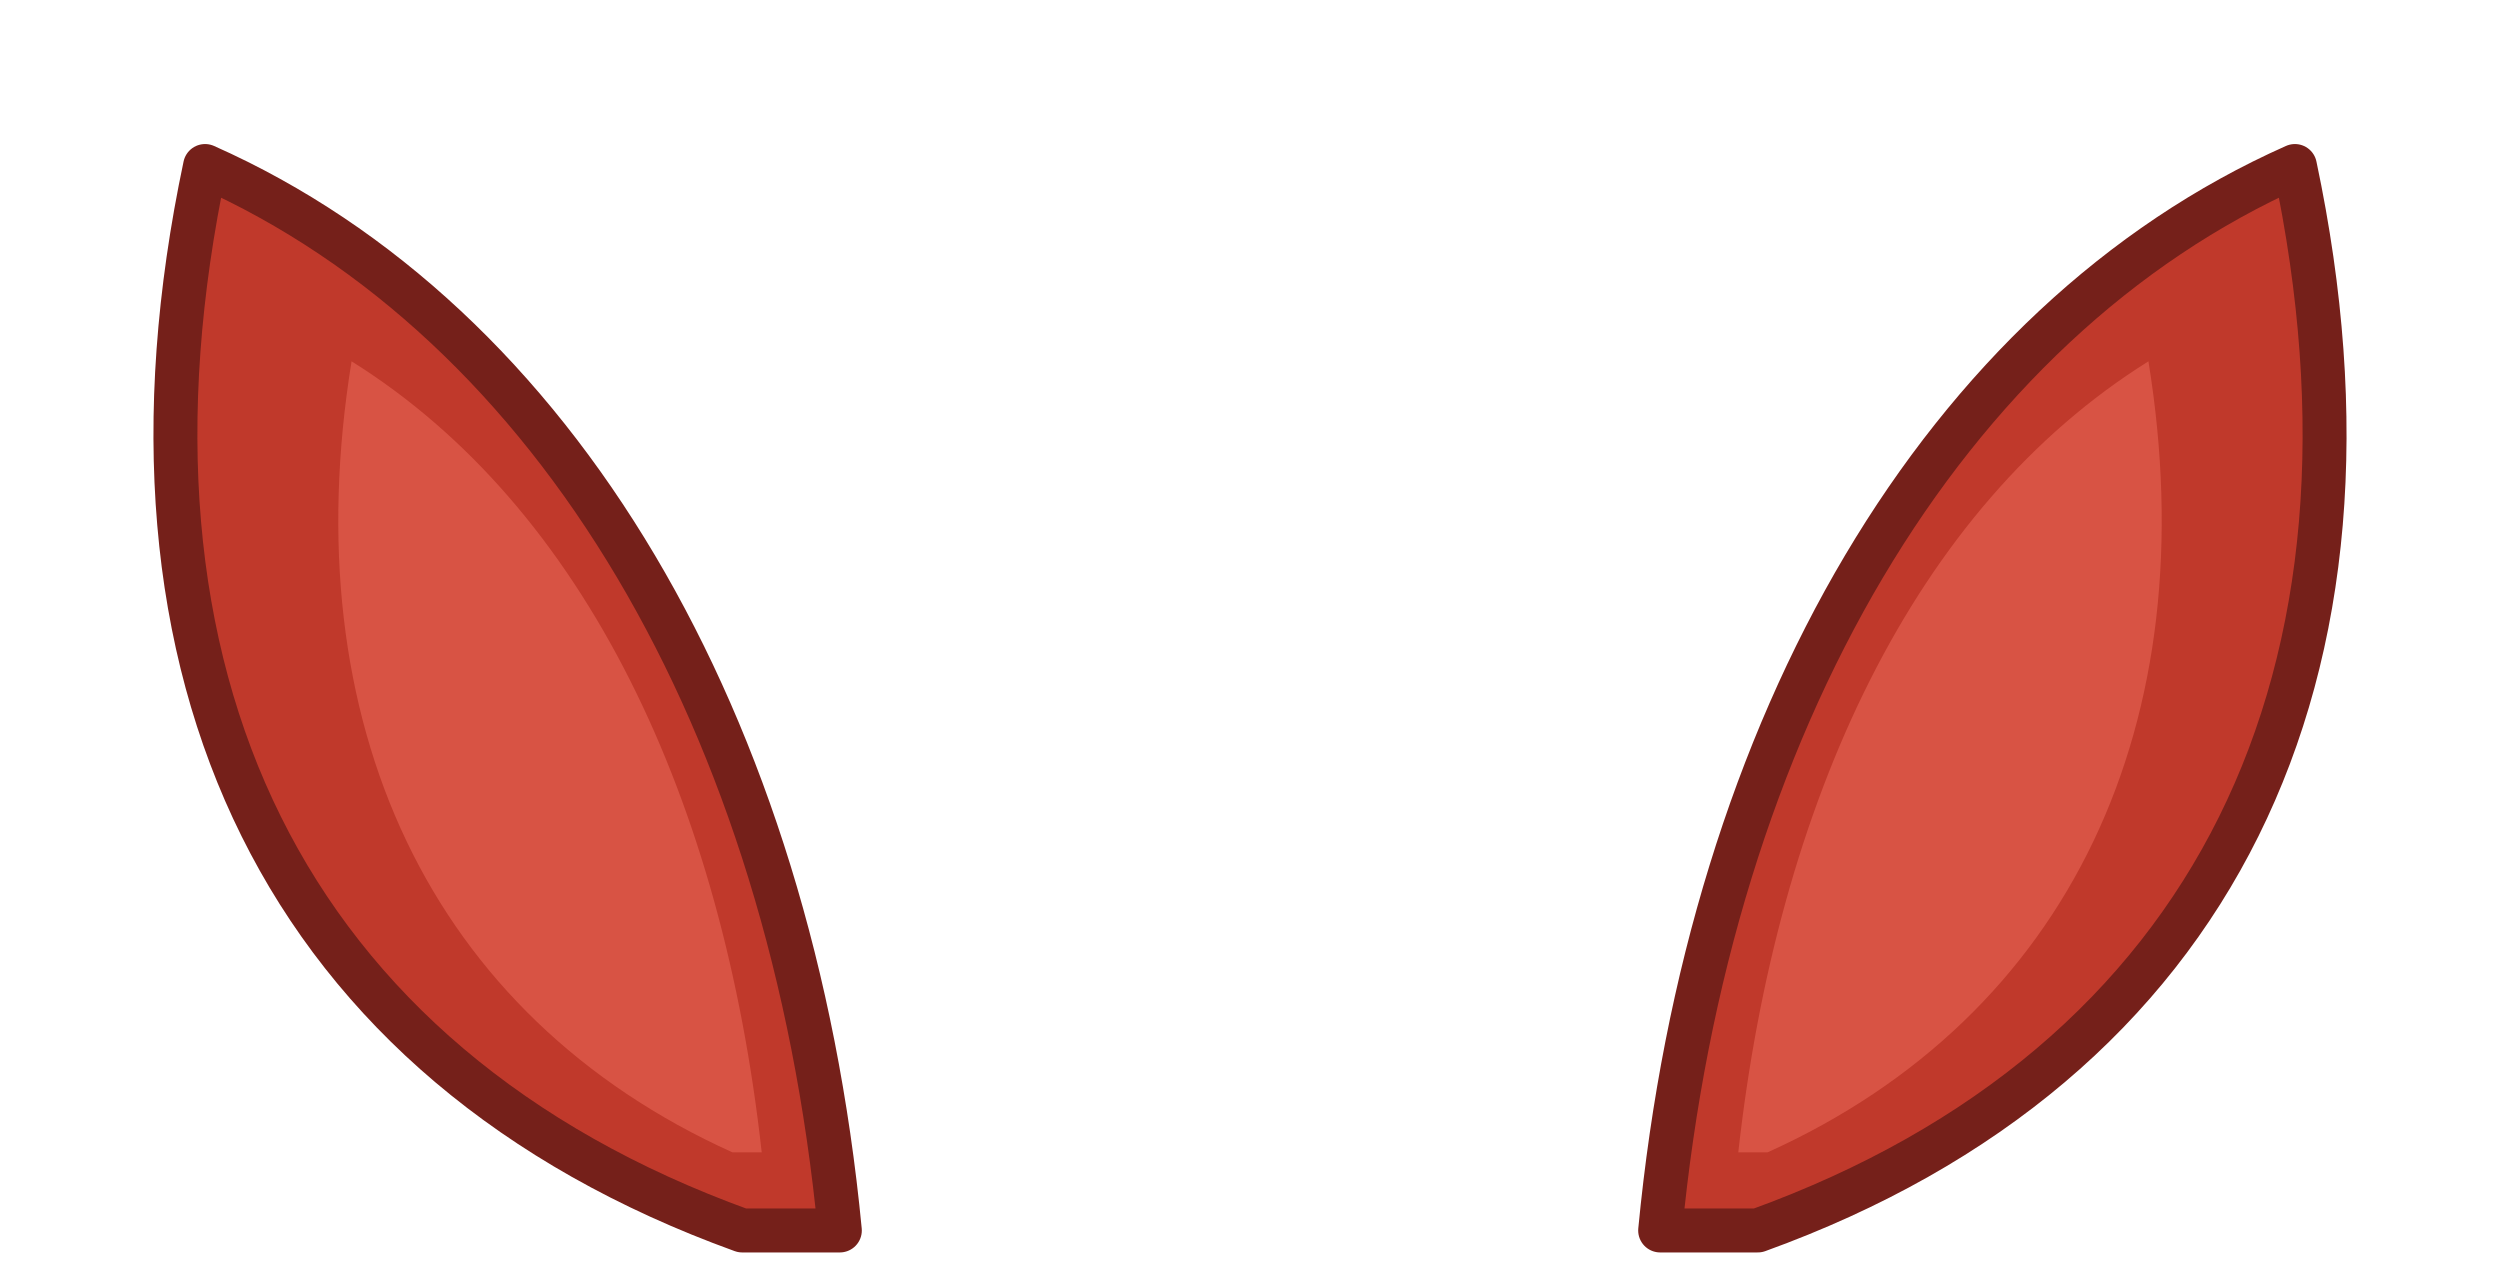
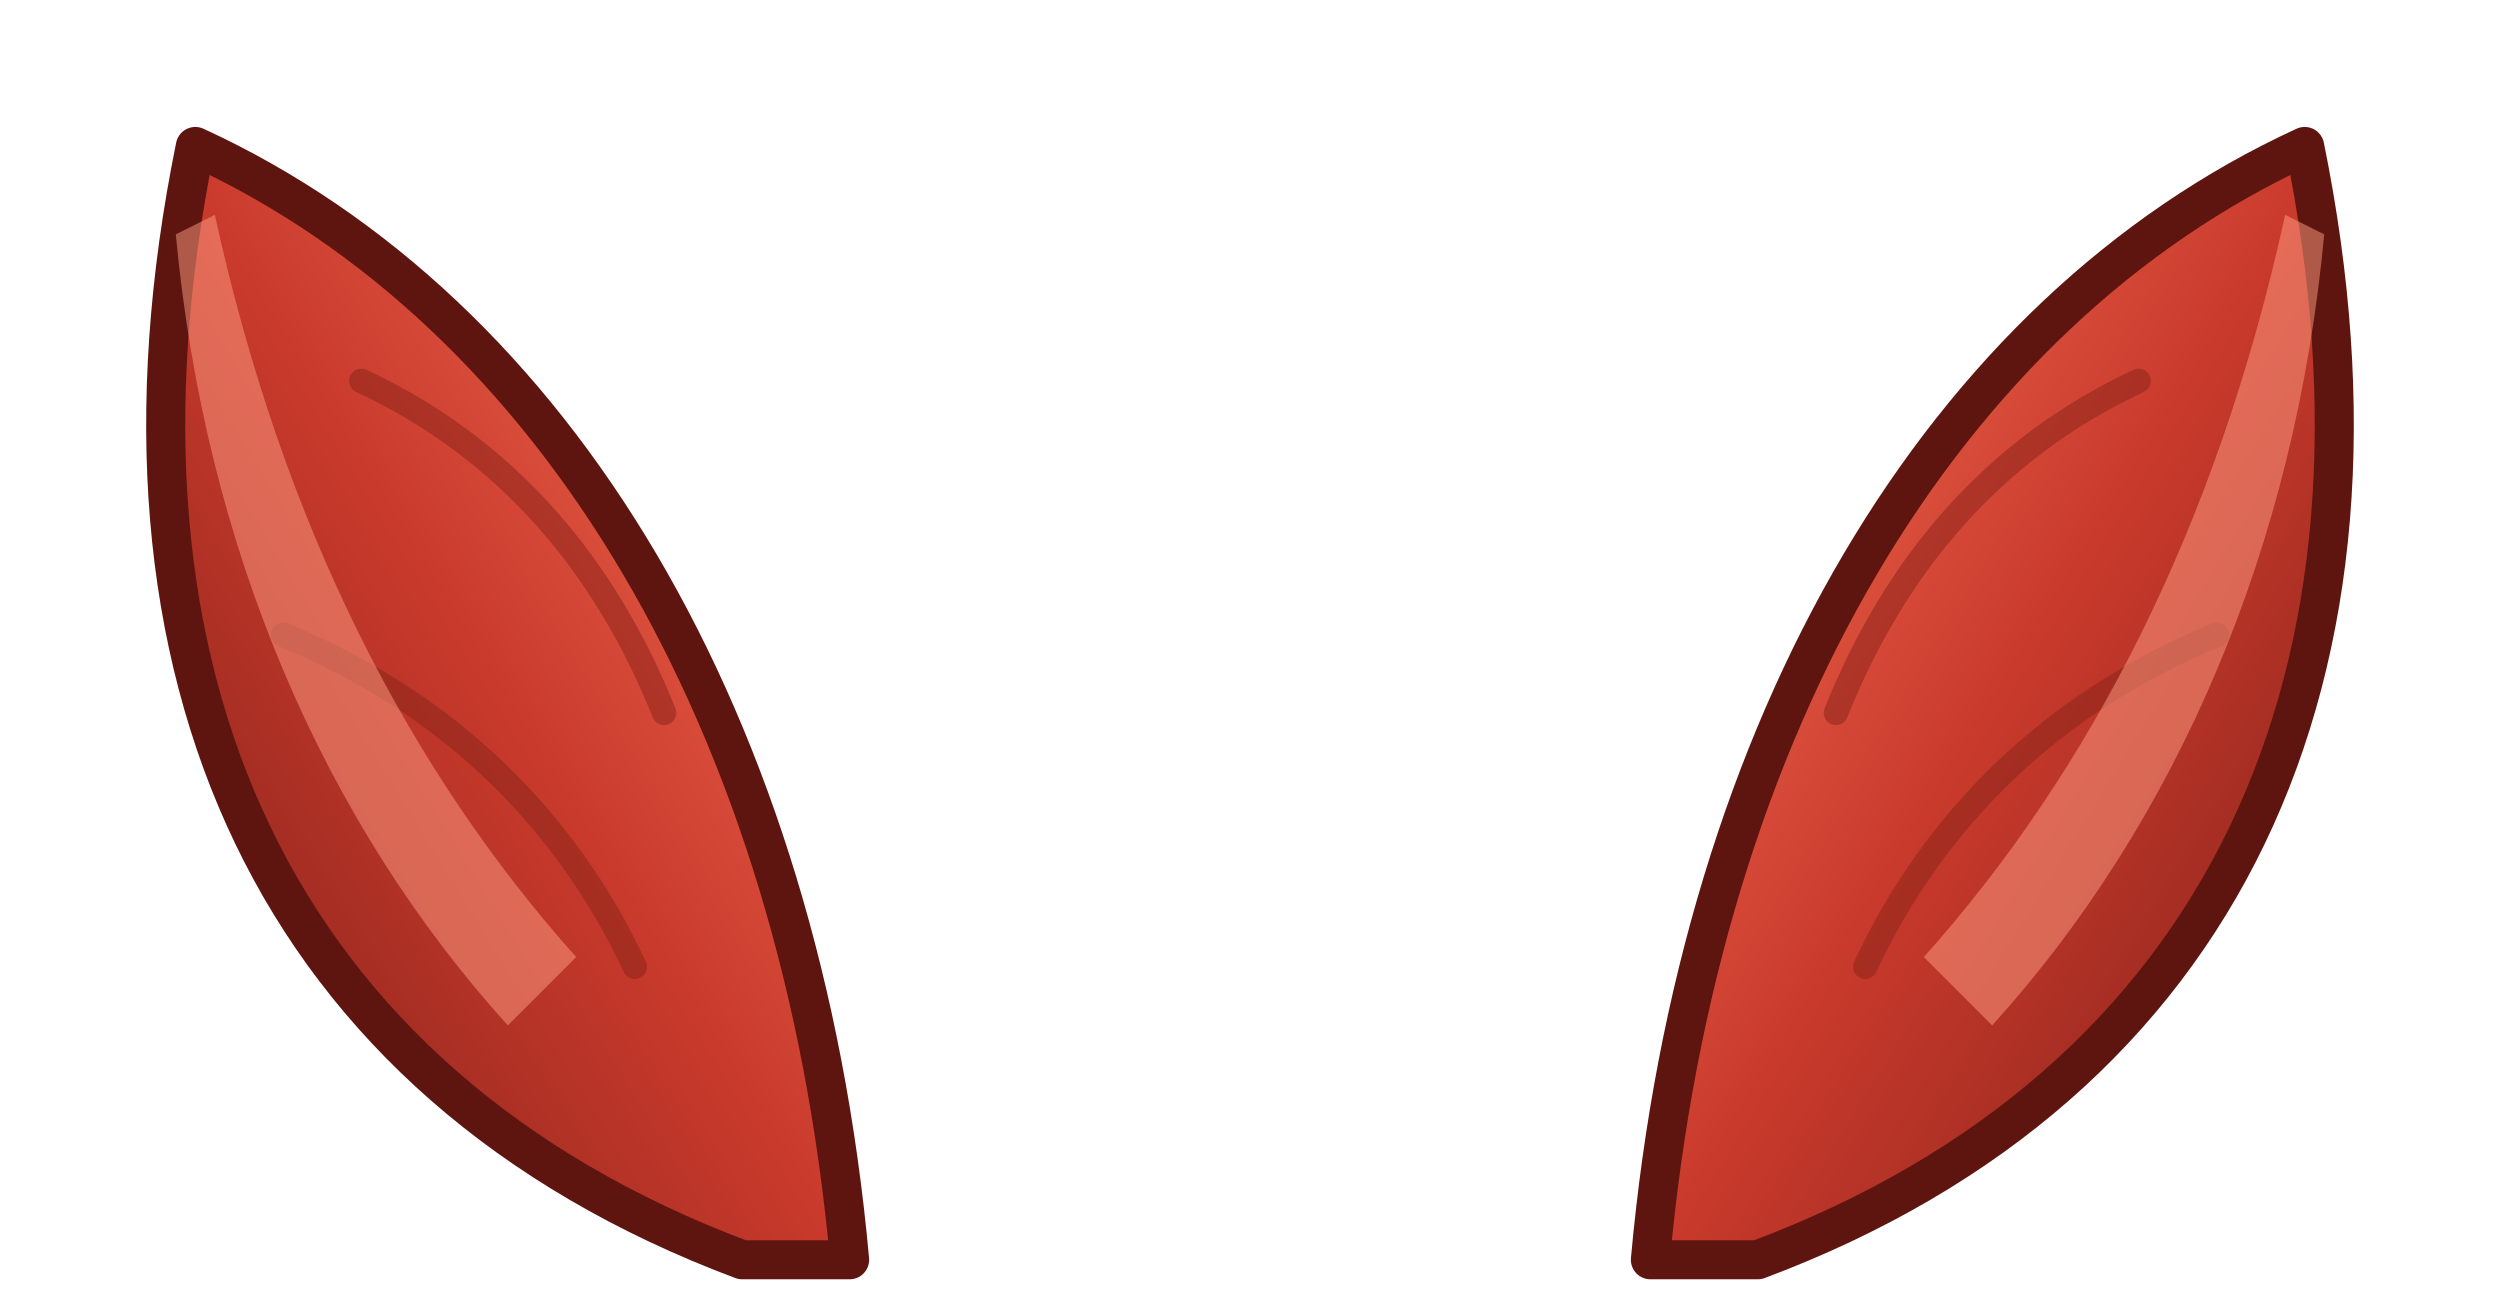
- <svg xmlns="http://www.w3.org/2000/svg" width="512" height="260" viewBox="0 0 512 260">
-   <g fill="#c0392b" stroke="#75201a" stroke-width="9" stroke-linejoin="round">
-     <path d="M152 252 C58 218 20 138 42 34 C114 66 162 148 172 252 Z" />
-     <path d="M360 252 C454 218 492 138 470 34 C398 66 350 148 340 252 Z" />
+ <svg xmlns="http://www.w3.org/2000/svg" width="512" height="268" viewBox="0 0 512 268">
+   <defs>
+     <linearGradient id="hornL" x1="0" y1="1" x2="1" y2="0">
+       <stop offset="0" stop-color="#7d1f18" />
+       <stop offset="0.5" stop-color="#c93a2c" />
+       <stop offset="1" stop-color="#ff7a5e" />
+     </linearGradient>
+     <linearGradient id="hornR" x1="1" y1="1" x2="0" y2="0">
+       <stop offset="0" stop-color="#7d1f18" />
+       <stop offset="0.5" stop-color="#c93a2c" />
+       <stop offset="1" stop-color="#ff7a5e" />
+     </linearGradient>
+   </defs>
+   <g stroke="#5e150f" stroke-width="8" stroke-linejoin="round">
+     <path fill="url(#hornL)" d="M152 258 C56 222 18 138 40 30 C114 64 164 148 174 258 Z" />
+     <path fill="url(#hornR)" d="M360 258 C456 222 494 138 472 30 C398 64 348 148 338 258 Z" />
  </g>
-   <g fill="#e05c4c" opacity="0.75">
-     <path d="M150 236 C88 208 60 148 72 74 C120 104 148 164 156 236 Z" />
-     <path d="M362 236 C424 208 452 148 440 74 C392 104 364 164 356 236 Z" />
+   <g stroke="#8d2419" stroke-width="5" stroke-linecap="round" opacity="0.55" fill="none">
+     <path d="M74 78 C104 92 124 116 136 146" />
+     <path d="M58 130 C92 144 116 168 130 198" />
+     <path d="M438 78 C408 92 388 116 376 146" />
+     <path d="M454 130 C420 144 396 168 382 198" />
+   </g>
+   <g fill="#ff9d84" opacity="0.5">
+     <path d="M44 44 C58 108 84 158 118 196 L104 210 C66 168 42 112 36 48 Z" />
+     <path d="M468 44 C454 108 428 158 394 196 L408 210 C446 168 470 112 476 48 Z" />
  </g>
</svg>
